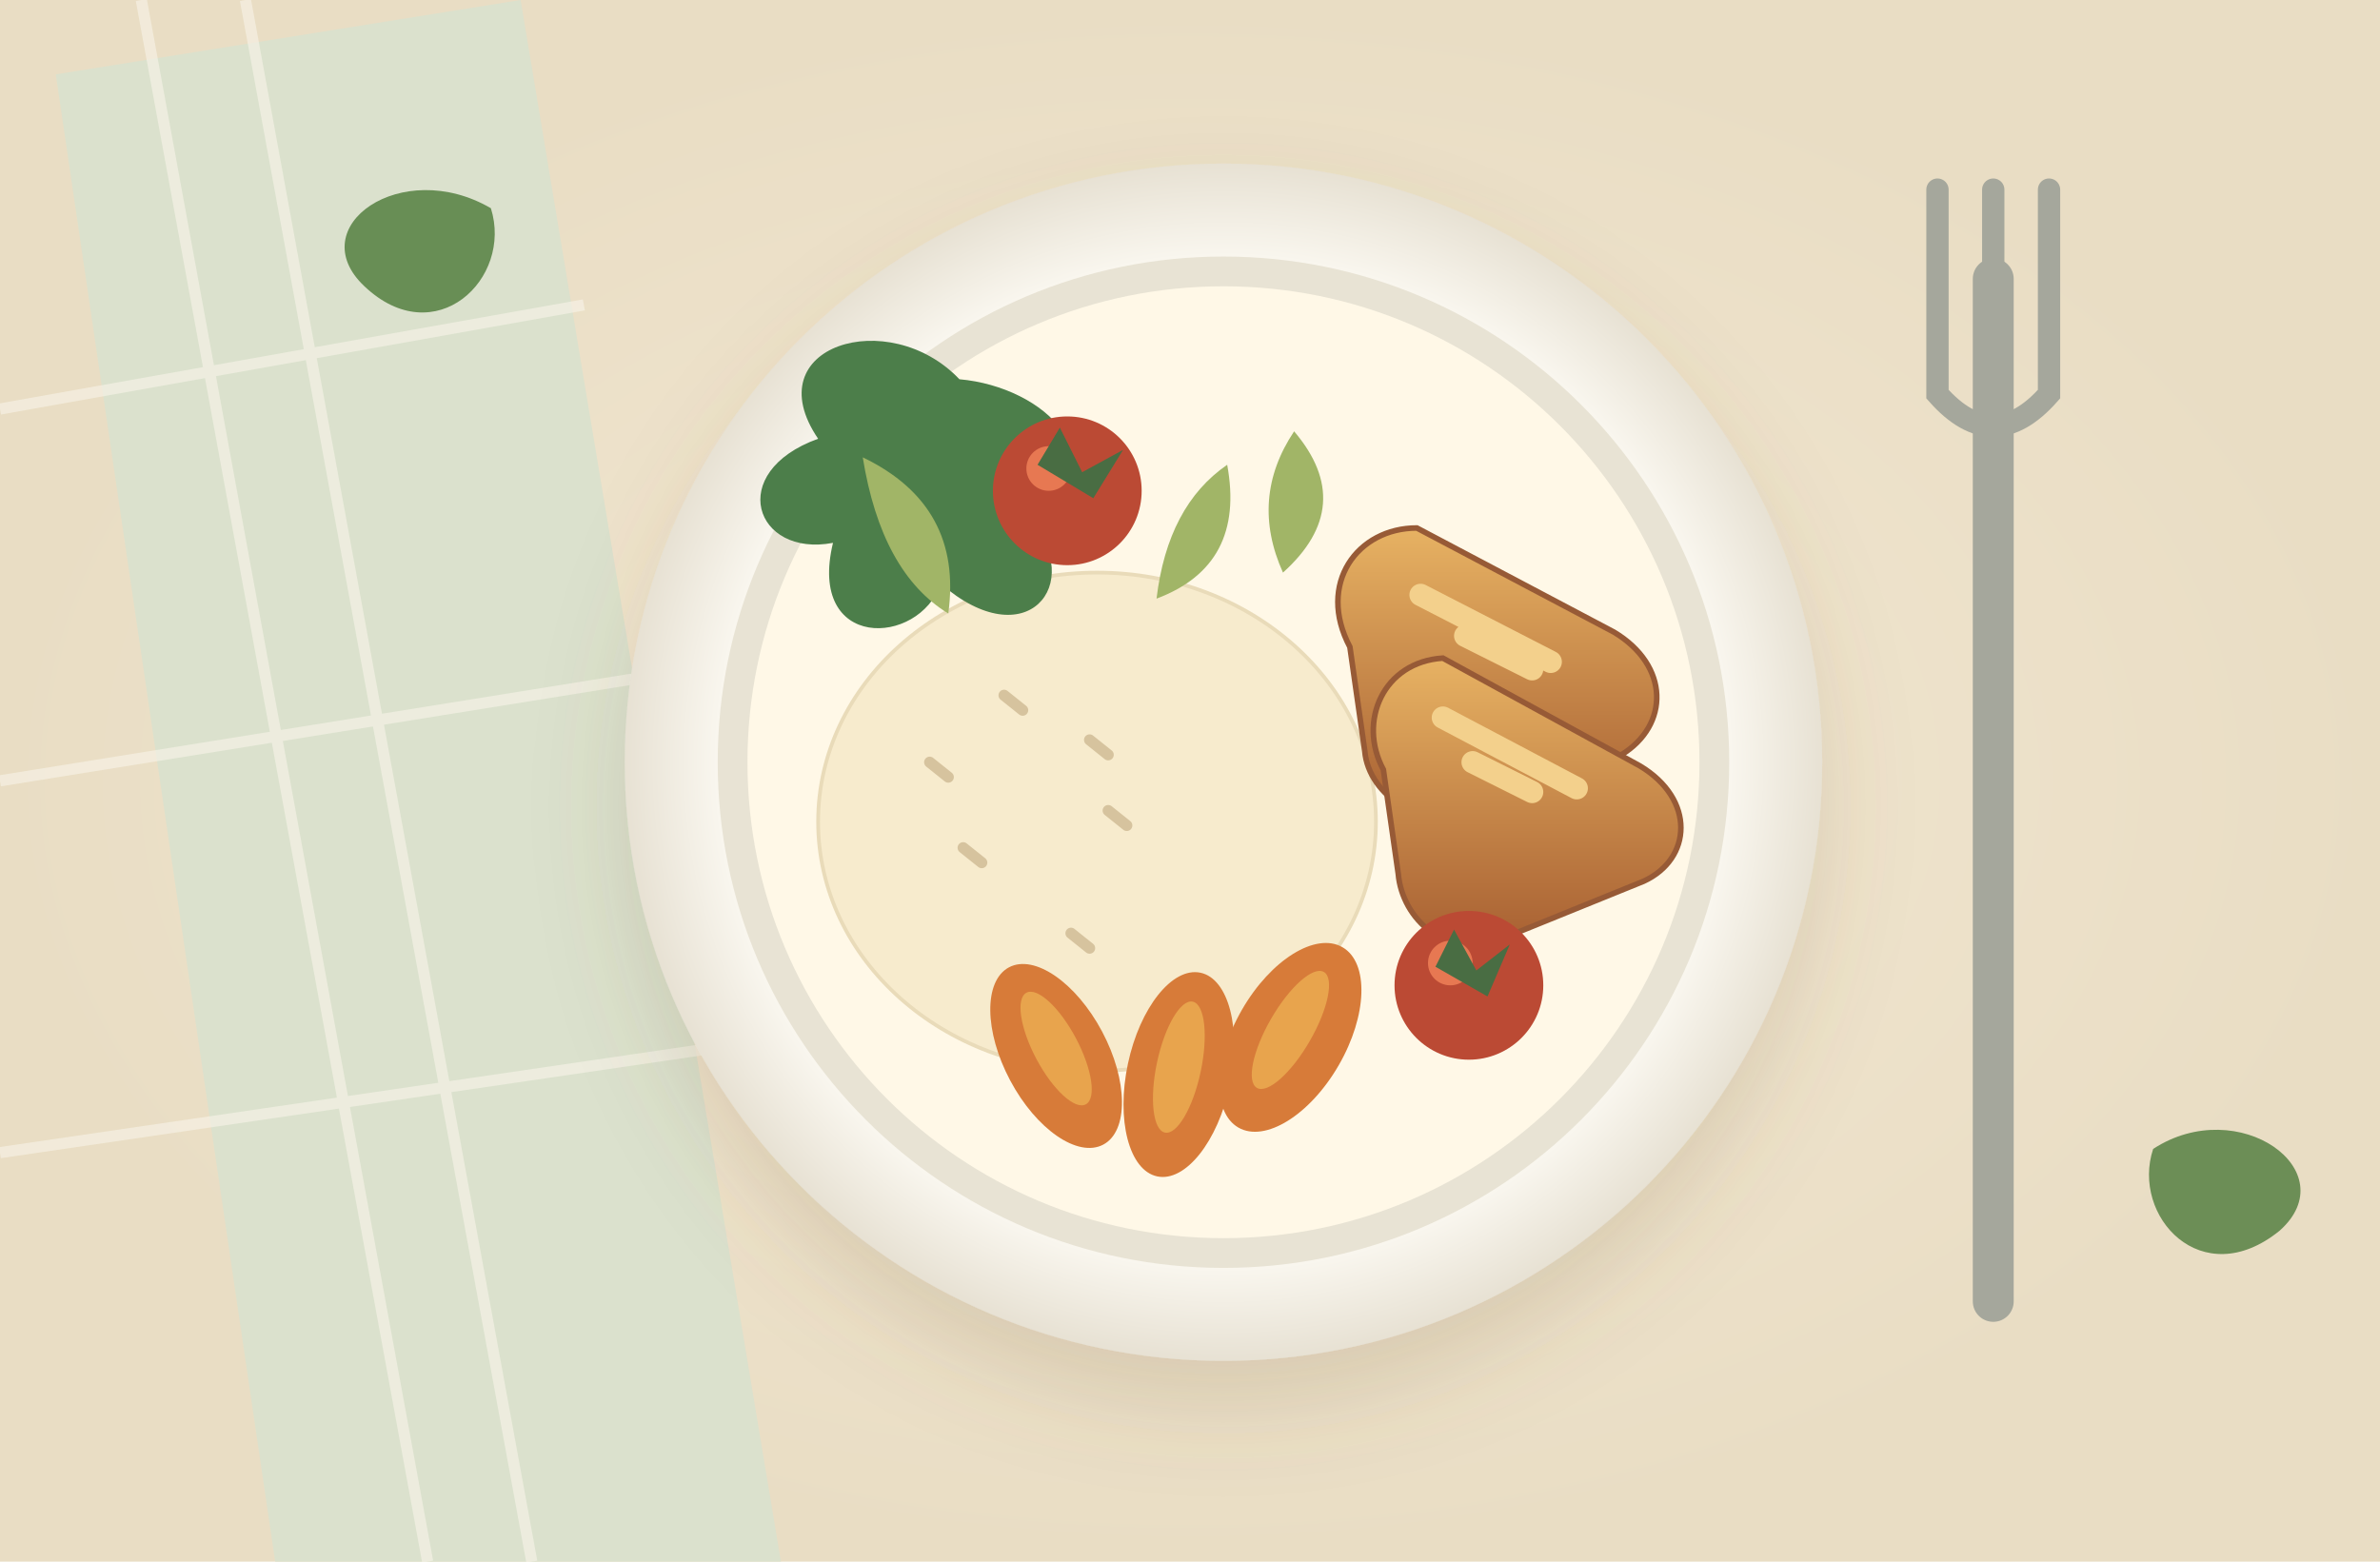
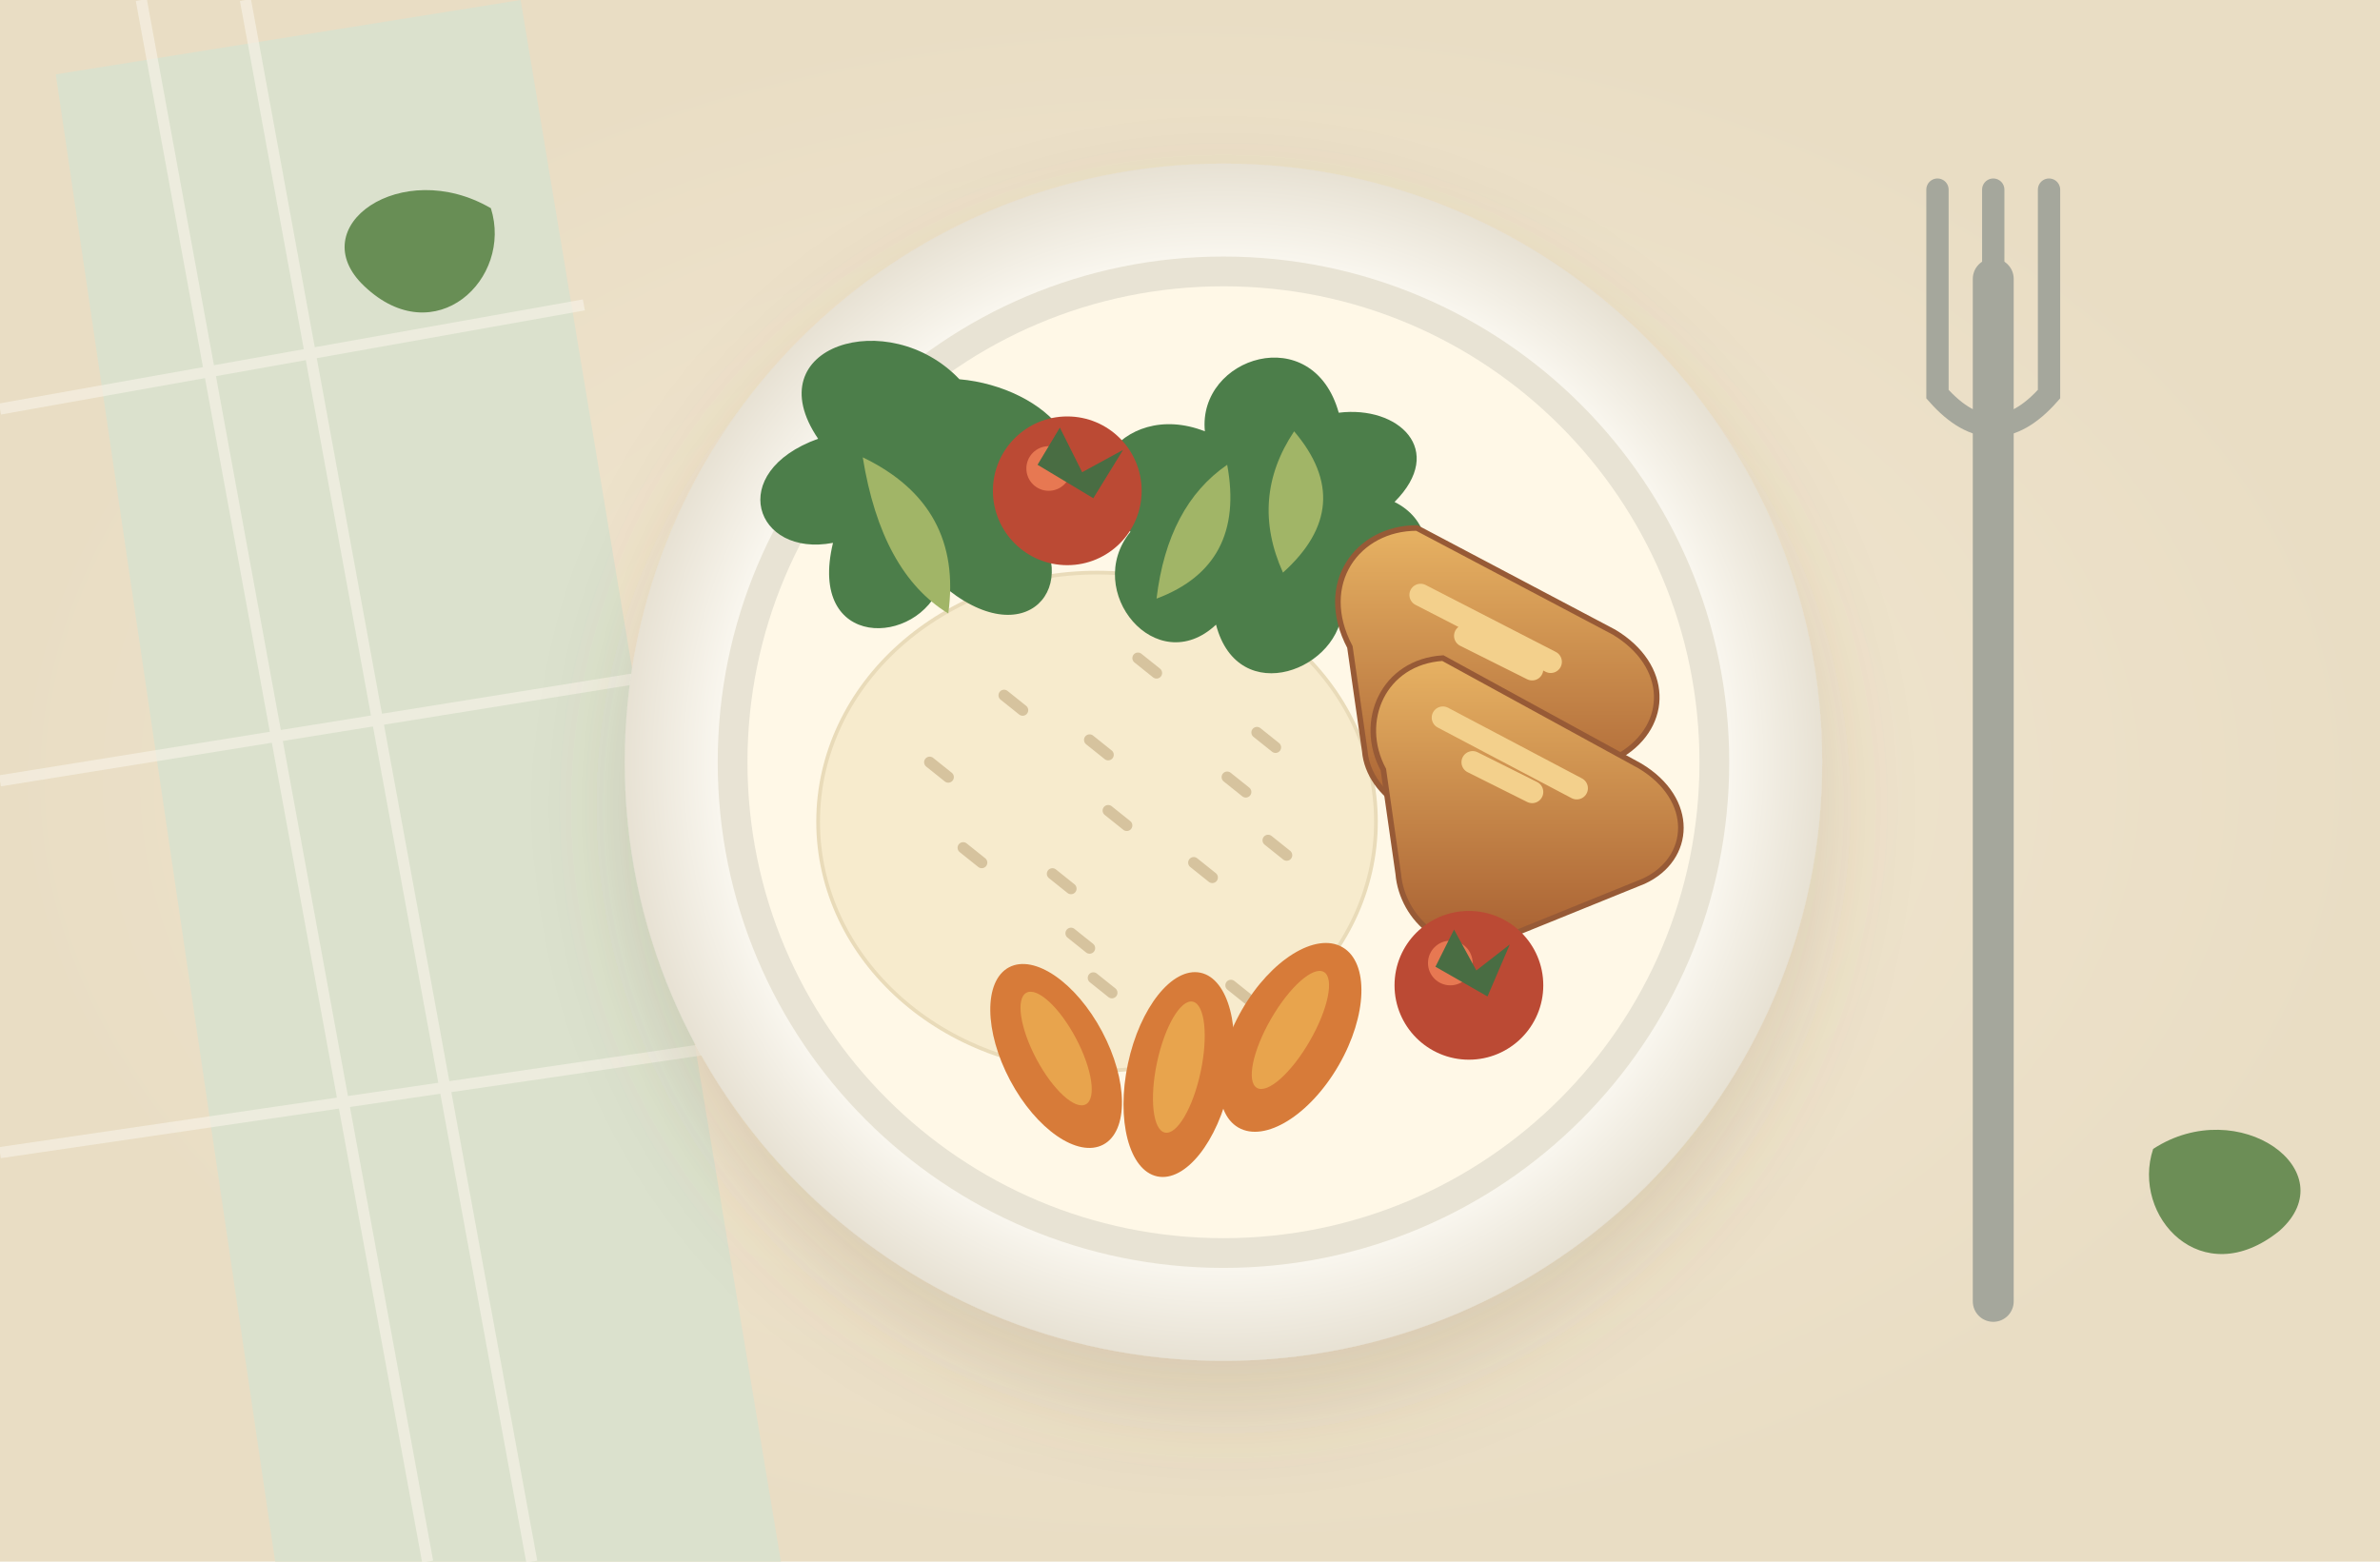
<svg xmlns="http://www.w3.org/2000/svg" viewBox="0 0 640 420">
  <defs>
    <radialGradient id="bg">
      <stop stop-color="#F4E9D4" />
      <stop offset="1" stop-color="#E9DDC4" />
    </radialGradient>
    <radialGradient id="plate">
      <stop stop-color="#FFFFFF" />
      <stop offset=".8" stop-color="#FEFCF6" />
      <stop offset="1" stop-color="#E7E1D3" />
    </radialGradient>
    <linearGradient id="bread" x2="0" y2="1">
      <stop stop-color="#E7B263" />
      <stop offset="1" stop-color="#A86032" />
    </linearGradient>
    <filter id="shadow" x="-.3" y="-.3" width="1.6" height="1.6">
      <feDropShadow dx="0" dy="12" stdDeviation="12" flood-color="#776344" flood-opacity=".17" />
    </filter>
  </defs>
  <rect width="640" height="420" fill="url(#bg)" />
  <path d="M15 20 140 0l70 420H74Z" fill="#DBE1CD" />
  <path d="m38 0 77 420M66 0l77 420M0 110l157-28M0 210l174-28M0 310l191-28" stroke="#F8F4E9" stroke-width="3" opacity=".6" />
  <g filter="url(#shadow)">
    <circle cx="329" cy="205" r="161" fill="url(#plate)" />
    <circle cx="329" cy="205" r="136" fill="#E8E3D4" />
    <circle cx="329" cy="205" r="128" fill="#FFF8E7" />
  </g>
  <g fill="#F7EBCD" stroke="#E9DBB9" stroke-width="1">
    <ellipse cx="295" cy="221" rx="75" ry="67" />
-     <path d="m250 205 5 4m15-22 5 4m18 8 5 4m-39 25 5 4m34-14 5 4m-15 29 5 4m28- 23 5 4m-20-59 5 4m27 16 5 4m-2 25 5 4m-52 33 5 4m32-2 5 4m-6-60 5 4m-52 22 5 4" stroke="#D6C39E" stroke-width="3" stroke-linecap="round" />
+     <path d="m250 205 5 4m15-22 5 4m18 8 5 4m-39 25 5 4m34-14 5 4m-15 29 5 4m28-23 5 4m-20-59 5 4m27 16 5 4m-2 25 5 4m-52 33 5 4m32-2 5 4m-6-60 5 4m-52 22 5 4" stroke="#D6C39E" stroke-width="3" stroke-linecap="round" />
  </g>
  <g fill="#4C7E4A">
    <path d="M258 102c-19-20-55-9-38 16-25 9-17 32 4 28-7 29 23 28 29 11 23 20 39 0 24-17 25-16 4-36-19-38Z" />
-     <path d="M360 111c-7-25-38- 15-36 5-23-9-39 16-20 27-13 16 7 40 23 25 6 23 34 12 34-5 19 9 32-19 14-28 14- 14 1-26-15-24Z" />
+     <path d="M360 111c-7-25-38-15-36 5-23-9-39 16-20 27-13 16 7 40 23 25 6 23 34 12 34-5 19 9 32-19 14-28 14-14 1-26-15-24Z" />
  </g>
  <g fill="#A1B567">
    <path d="M232 123q27 13 23 42-18-11-23-42Z" />
    <path d="M330 125q-16 11-19 36 24-9 19-36Z" />
    <path d="M348 116q-12 18-3 38 20-18 3-38Z" />
  </g>
  <g fill="url(#bread)" stroke="#975A36" stroke-width="1.5">
    <path d="M363 174c-9-17 2-32 18-32l53 28c15 9 15 25 2 33l-39 16c-14 5-29-5-30-17Z" />
    <path d="M372 207c-7-13 0-29 16-30l53 29c15 9 14 25 1 31l-37 15c-16 7-28-5-29-17Z" />
  </g>
  <g stroke="#F3D08C" stroke-width="6" stroke-linecap="round">
    <path d="m382 160 35 18m-23-7 18 9m-24 13 36 19m-28-7 16 8" />
  </g>
  <g fill="#D77B39">
    <ellipse cx="284" cy="284" rx="14" ry="27" transform="rotate(-28 284 284)" />
    <ellipse cx="317" cy="289" rx="14" ry="28" transform="rotate(12 317 289)" />
    <ellipse cx="347" cy="279" rx="15" ry="28" transform="rotate(30 347 279)" />
  </g>
  <g fill="#E8A44D">
    <ellipse cx="284" cy="282" rx="6" ry="17" transform="rotate(-28 284 282)" />
    <ellipse cx="317" cy="287" rx="6" ry="18" transform="rotate(12 317 287)" />
    <ellipse cx="347" cy="277" rx="6" ry="18" transform="rotate(30 347 277)" />
  </g>
  <g fill="#BB4A34">
    <circle cx="287" cy="132" r="20" />
    <circle cx="395" cy="265" r="20" />
  </g>
  <g fill="#E77852">
    <circle cx="282" cy="126" r="6" />
    <circle cx="390" cy="259" r="6" />
  </g>
  <g fill="#496D43">
    <path d="m285 115 6 12 11-6-8 13-15-9Z" />
    <path d="m391 250 6 11 9-7-6 14-14-8Z" />
  </g>
  <path d="M536 75v275" stroke="#A5A79C" stroke-width="11" stroke-linecap="round" />
  <path d="M521 51v55q15 17 30 0V51m-15 0v56" fill="none" stroke="#A5A79C" stroke-width="6" stroke-linecap="round" />
  <path d="M132 56c-24-14-51 5-34 21 19 18 40-2 34-21Z" fill="#688E55" />
  <path d="M579 309c23-15 52 6 34 22-21 17-40-4-34-22Z" fill="#6C8E56" />
</svg>
